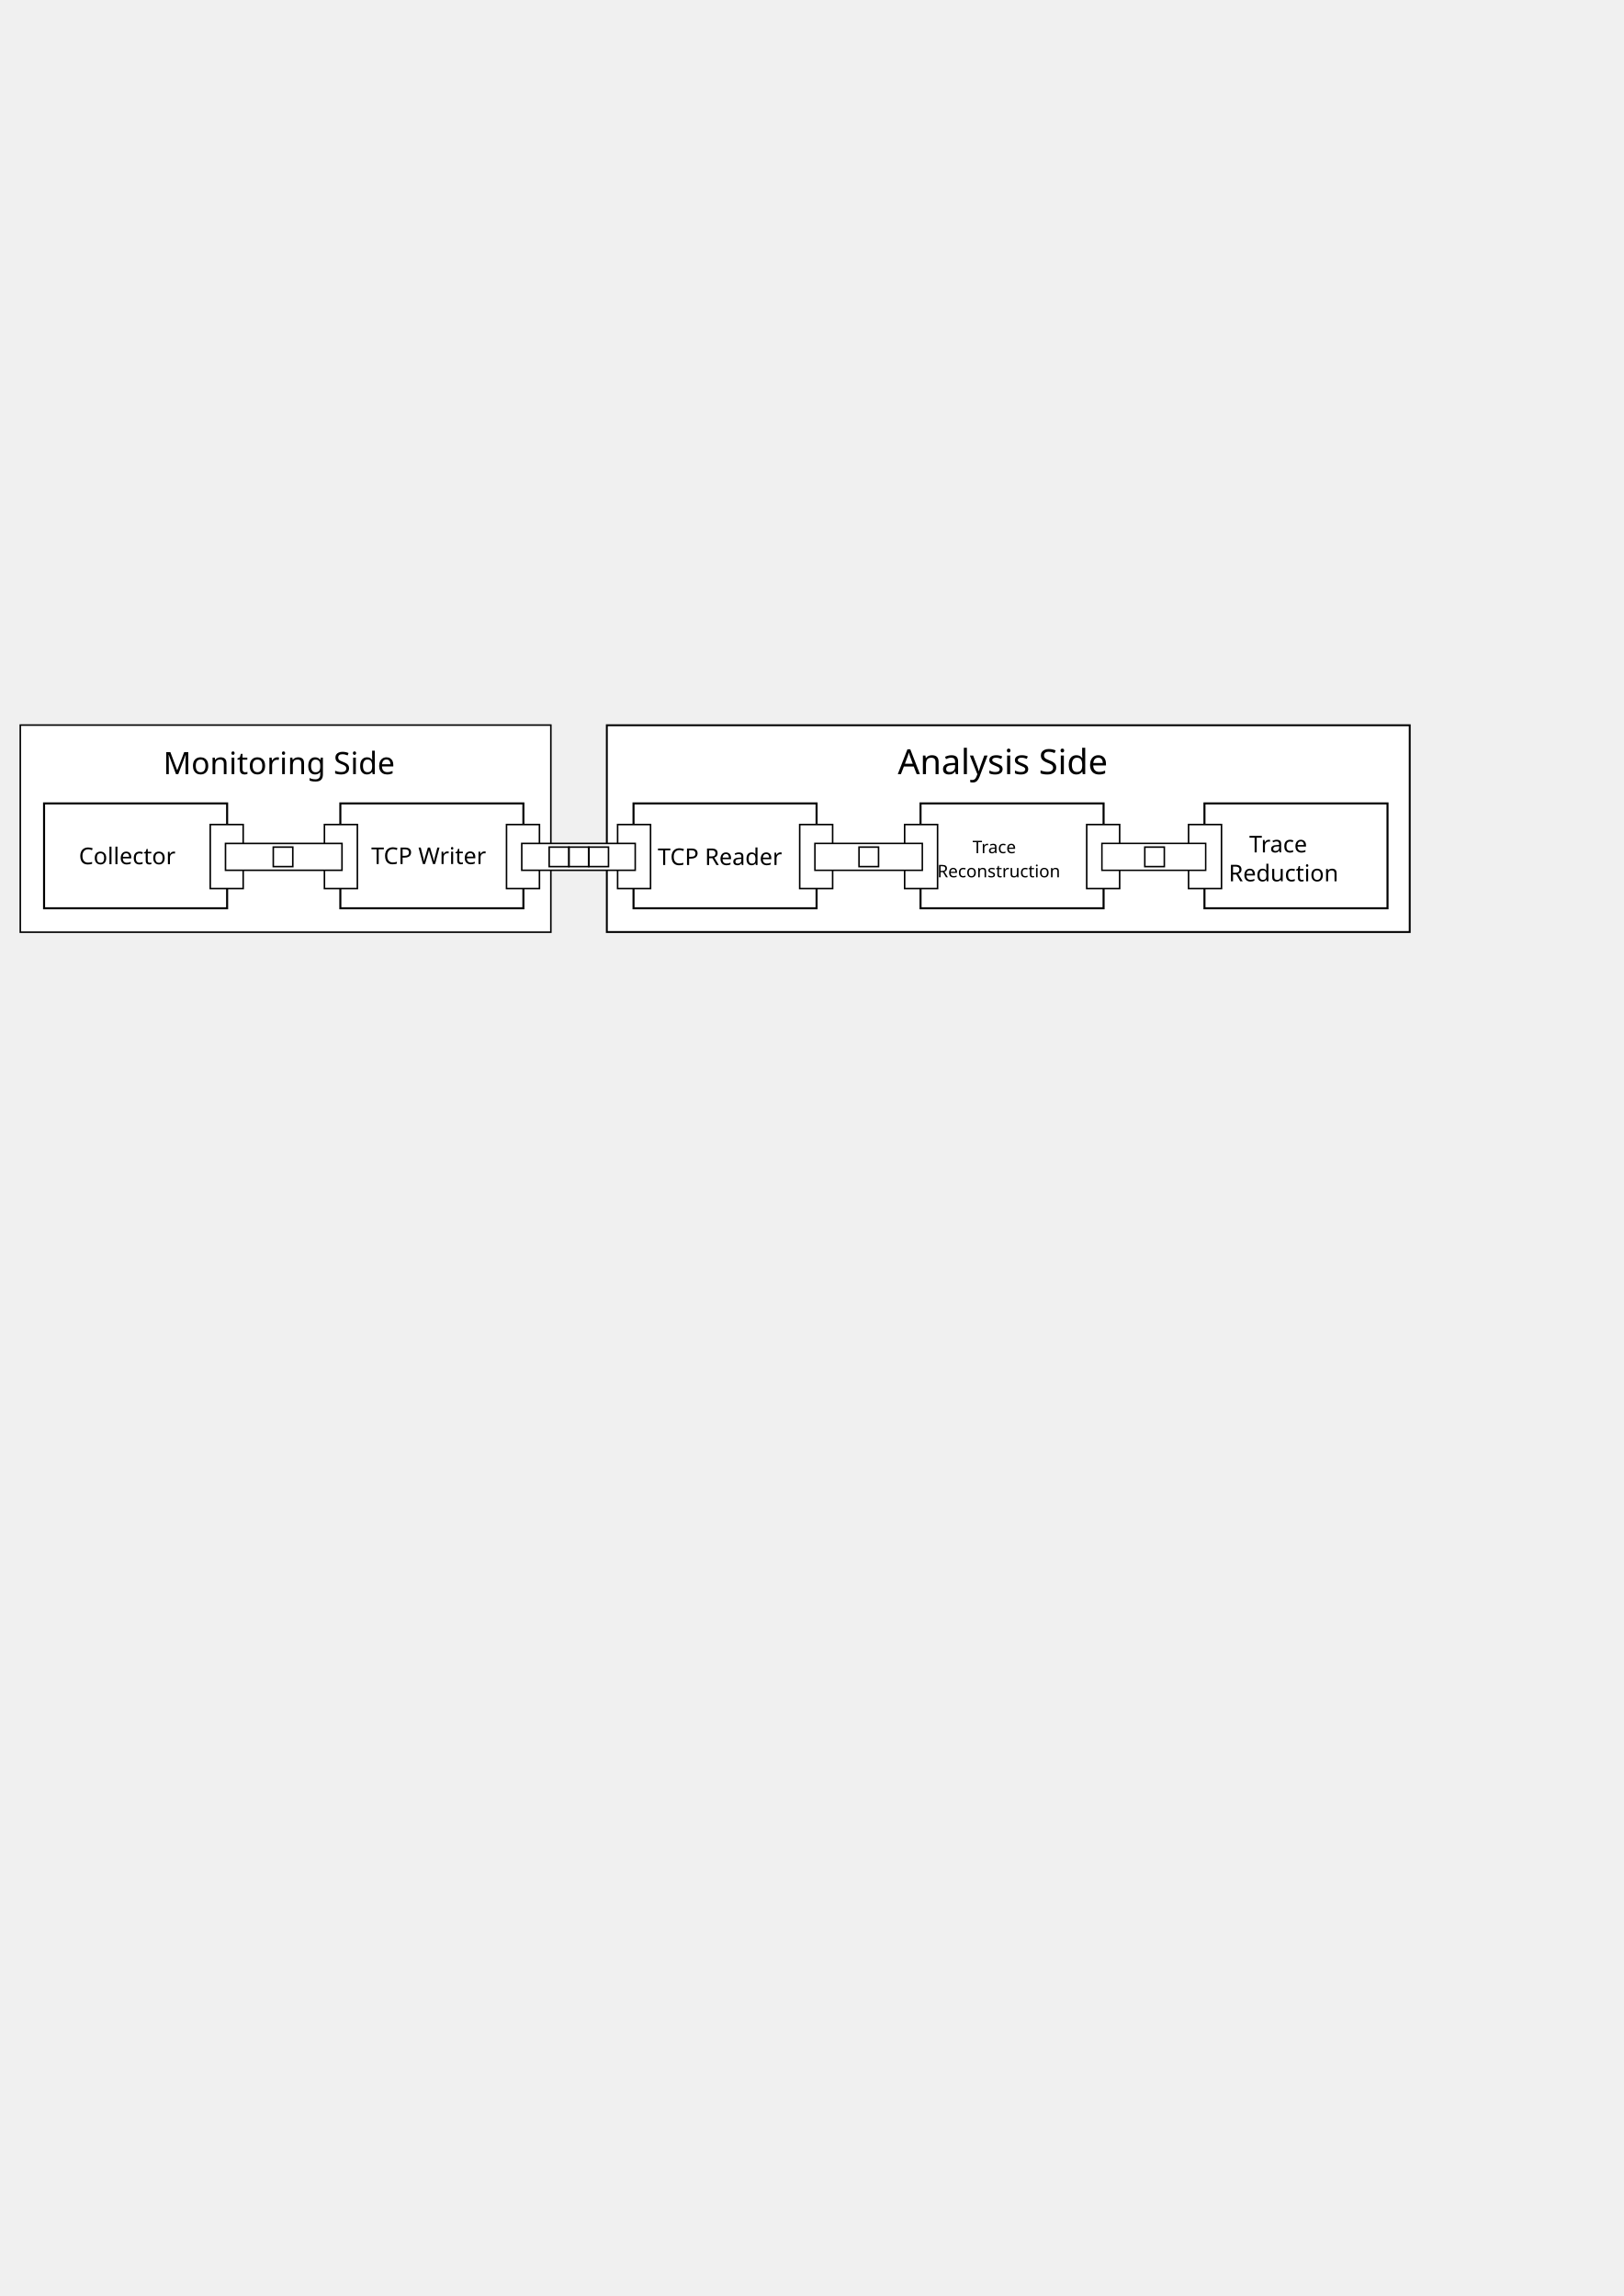
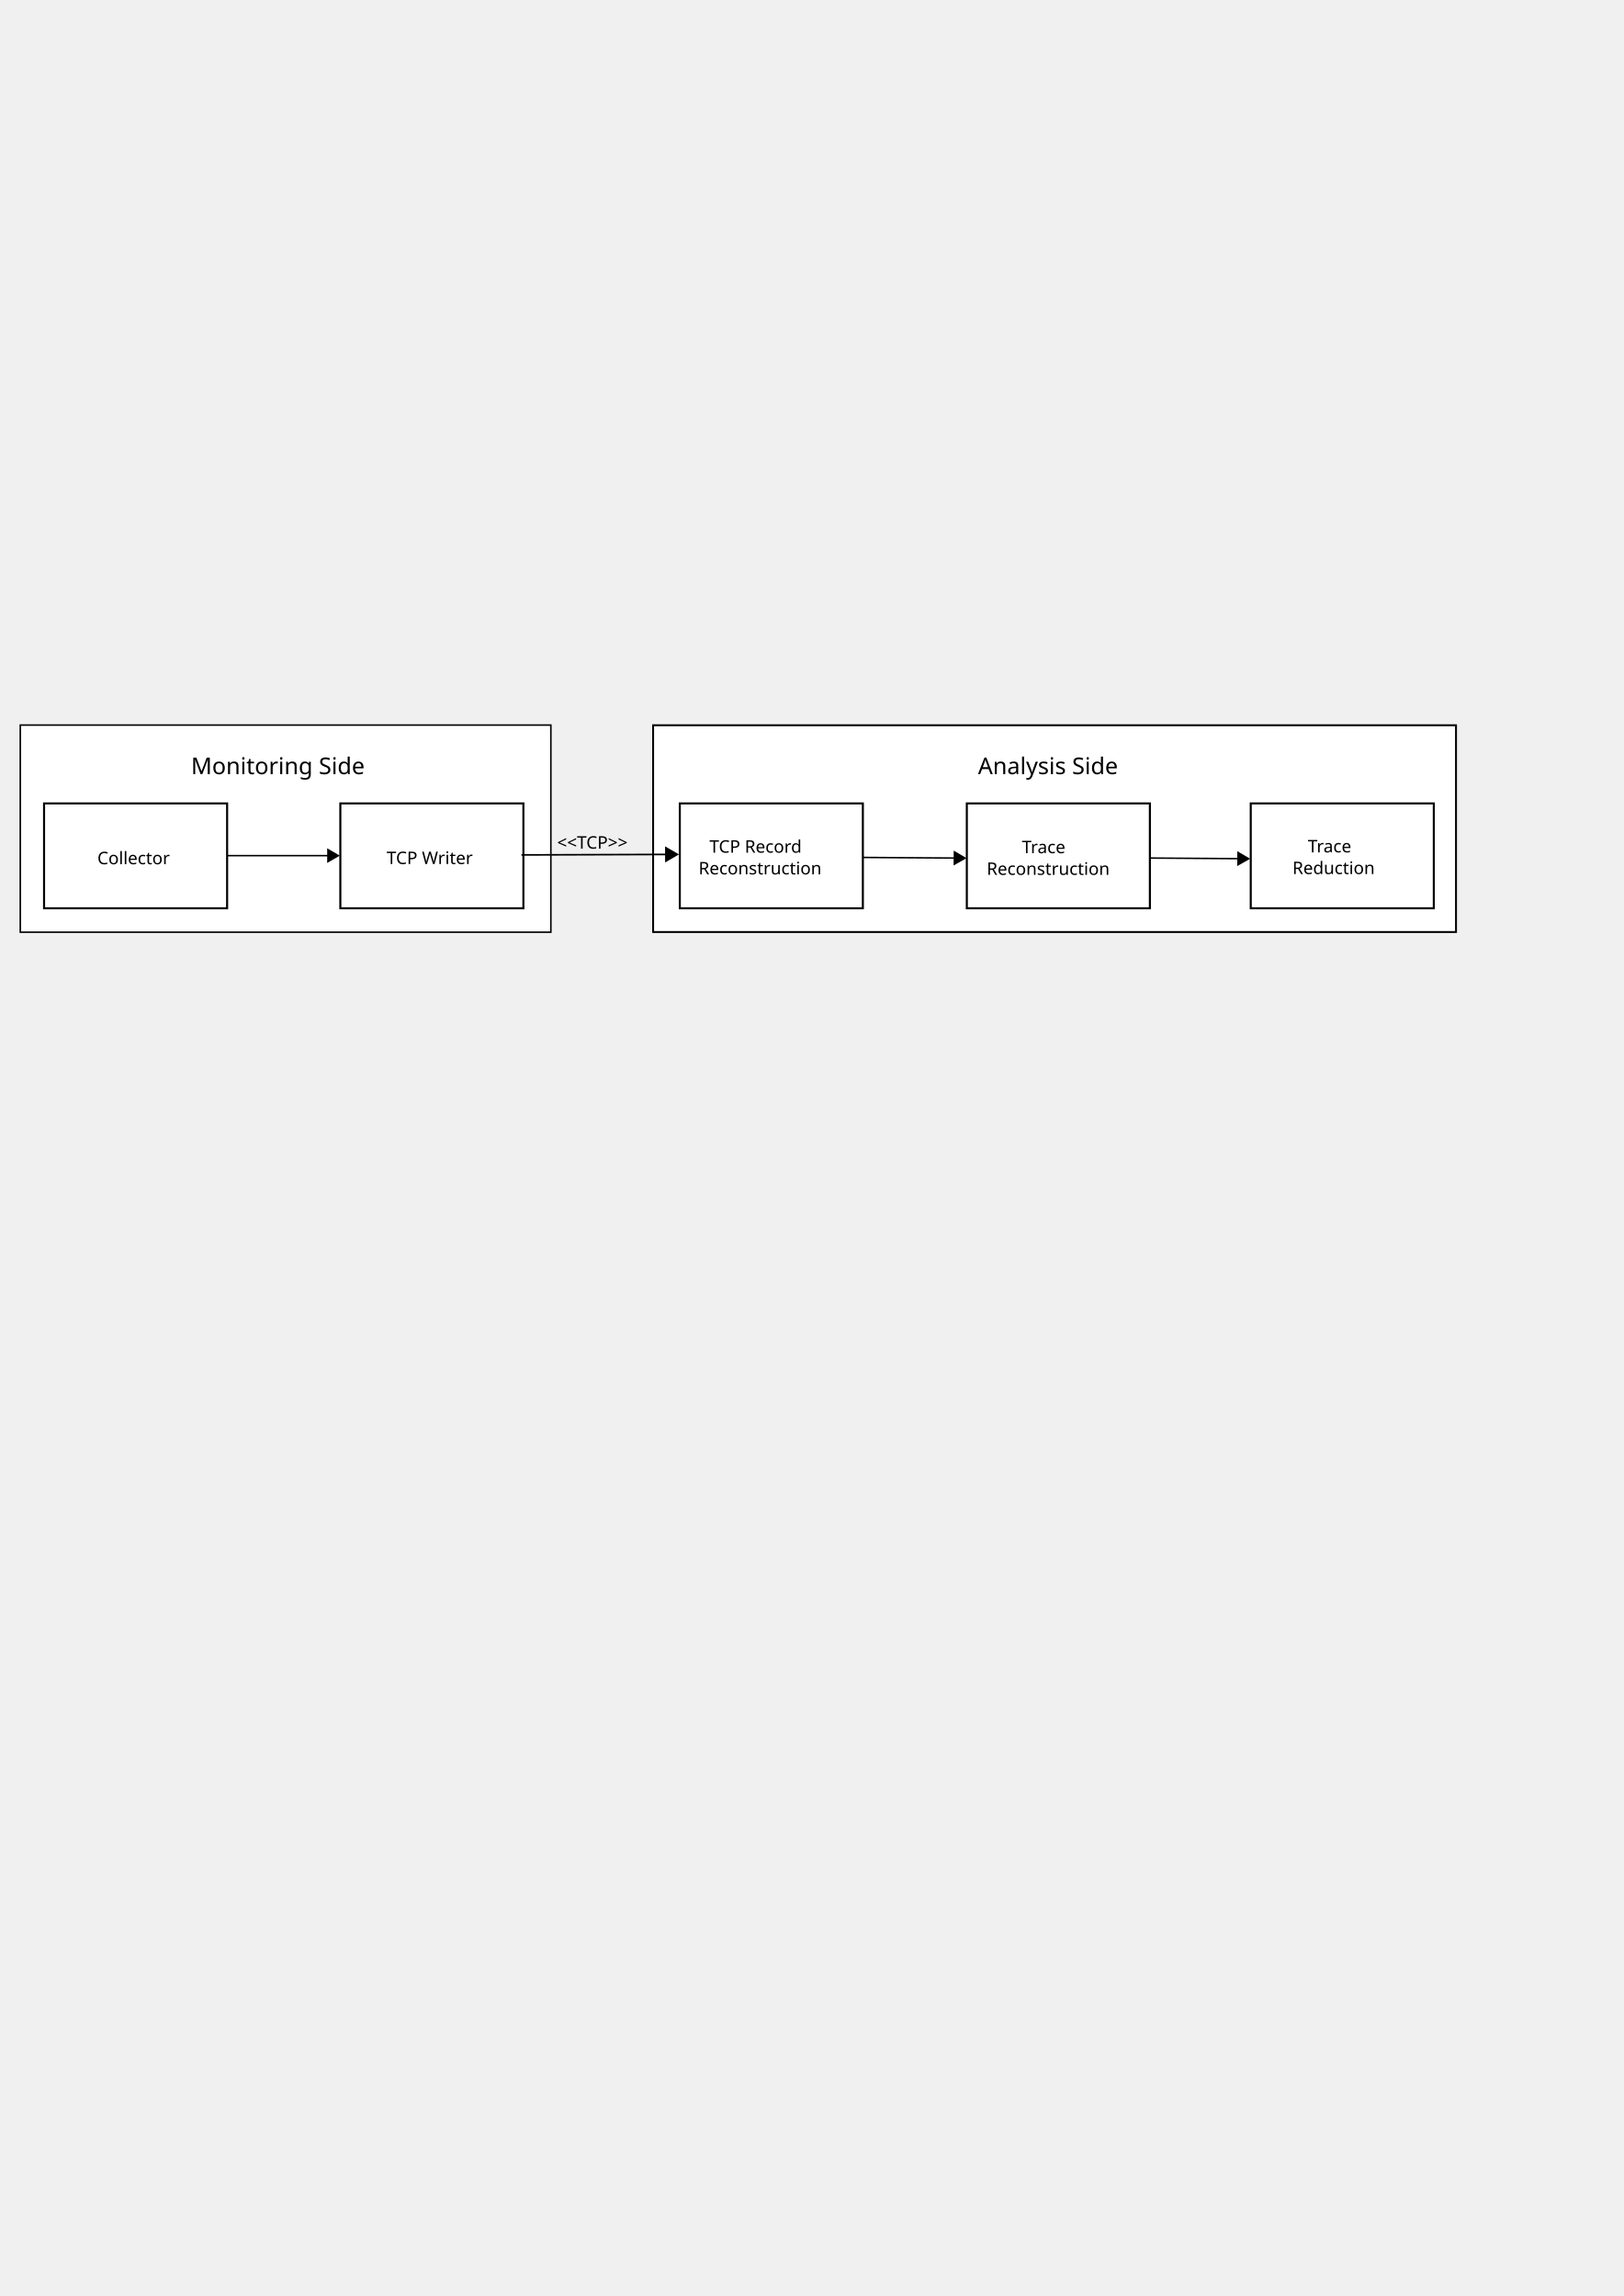
<svg xmlns="http://www.w3.org/2000/svg" width="297mm" height="420mm" viewBox="0 0 1052.362 1488.189" id="svg4264" version="1.1">
-   <defs id="defs4266" />
+   <defs id="defs4266">
+     <marker orient="auto" refY="0.0" refX="0.0" id="marker5620" style="overflow:visible">
+       <path id="path5622" d="M 5.77,0.0 L -2.88,5.0 L -2.88,-5.0 L 5.77,0.0 z " style="fill-rule:evenodd;stroke:#000000;stroke-width:1pt;stroke-opacity:1;fill:#000000;fill-opacity:1" transform="scale(0.8)" />
+     </marker>
+     <marker style="overflow:visible" id="marker5478" refX="0.0" refY="0.0" orient="auto">
+       <path transform="scale(0.8)" style="fill-rule:evenodd;stroke:#000000;stroke-width:1pt;stroke-opacity:1;fill:#000000;fill-opacity:1" d="M 5.77,0.0 L -2.88,5.0 L -2.88,-5.0 L 5.77,0.0 z " id="path5480" />
+     </marker>
+     <marker style="overflow:visible" id="marker5372" refX="0.0" refY="0.0" orient="auto">
+       <path transform="scale(0.8)" style="fill-rule:evenodd;stroke:#000000;stroke-width:1pt;stroke-opacity:1;fill:#000000;fill-opacity:1" d="M 5.77,0.0 L -2.88,5.0 L -2.88,-5.0 L 5.77,0.0 z " id="path5374" />
+     </marker>
+     <marker orient="auto" refY="0.0" refX="0.0" id="TriangleOutL" style="overflow:visible">
+       <path id="path5146" d="M 5.77,0.0 L -2.88,5.0 L -2.88,-5.0 L 5.77,0.0 z " style="fill-rule:evenodd;stroke:#000000;stroke-width:1pt;stroke-opacity:1;fill:#000000;fill-opacity:1" transform="scale(0.8)" />
+     </marker>
+     <marker orient="auto" refY="0.0" refX="0.0" id="TriangleOutM" style="overflow:visible">
+       <path id="path5149" d="M 5.77,0.0 L -2.88,5.0 L -2.88,-5.0 L 5.77,0.0 z " style="fill-rule:evenodd;stroke:#000000;stroke-width:1pt;stroke-opacity:1;fill:#000000;fill-opacity:1" transform="scale(0.4)" />
+     </marker>
+   </defs>
  <g id="layer1" transform="translate(0,435.8264)">
-     <rect y="34.258" x="393.265" height="134.017" width="520.319" id="rect4873" style="fill:#ffffff;fill-opacity:1;stroke:#000000;stroke-width:1.229;stroke-linecap:butt;stroke-linejoin:miter;stroke-miterlimit:4;stroke-dasharray:none;stroke-dashoffset:0;stroke-opacity:1" />
+     <rect y="34.258" x="423.265" height="134.017" width="520.319" id="rect4873" style="fill:#ffffff;fill-opacity:1;stroke:#000000;stroke-width:1.229;stroke-linecap:butt;stroke-linejoin:miter;stroke-miterlimit:4;stroke-dasharray:none;stroke-dashoffset:0;stroke-opacity:1" />
    <rect style="fill:#ffffff;fill-opacity:1;stroke:#000000;stroke-width:1;stroke-linecap:butt;stroke-linejoin:miter;stroke-miterlimit:4;stroke-dasharray:none;stroke-dashoffset:0;stroke-opacity:1" id="rect4871" width="343.836" height="134.247" x="13.151" y="34.143" />
    <rect style="fill:#ffffff;fill-opacity:1;stroke:#000000;stroke-width:1.327;stroke-linecap:butt;stroke-linejoin:miter;stroke-miterlimit:4;stroke-dasharray:none;stroke-dashoffset:0;stroke-opacity:1" id="rect4812" width="118.631" height="67.969" x="28.558" y="84.92" />
    <rect y="84.92" x="220.558" height="67.969" width="118.631" id="rect4823" style="fill:#ffffff;fill-opacity:1;stroke:#000000;stroke-width:1.327;stroke-linecap:butt;stroke-linejoin:miter;stroke-miterlimit:4;stroke-dasharray:none;stroke-dashoffset:0;stroke-opacity:1" />
-     <rect style="fill:#ffffff;fill-opacity:1;stroke:#000000;stroke-width:1.327;stroke-linecap:butt;stroke-linejoin:miter;stroke-miterlimit:4;stroke-dasharray:none;stroke-dashoffset:0;stroke-opacity:1" id="rect4825" width="118.631" height="67.969" x="410.558" y="84.92" />
-     <rect y="84.92" x="596.558" height="67.969" width="118.631" id="rect4827" style="fill:#ffffff;fill-opacity:1;stroke:#000000;stroke-width:1.327;stroke-linecap:butt;stroke-linejoin:miter;stroke-miterlimit:4;stroke-dasharray:none;stroke-dashoffset:0;stroke-opacity:1" />
-     <rect style="fill:#ffffff;fill-opacity:1;stroke:#000000;stroke-width:1.327;stroke-linecap:butt;stroke-linejoin:miter;stroke-miterlimit:4;stroke-dasharray:none;stroke-dashoffset:0;stroke-opacity:1" id="rect4829" width="118.631" height="67.969" x="780.558" y="84.92" />
-     <rect style="fill:#ffffff;fill-opacity:1;stroke:#000000;stroke-width:1;stroke-linecap:butt;stroke-linejoin:miter;stroke-miterlimit:4;stroke-dasharray:none;stroke-dashoffset:0;stroke-opacity:1" id="rect4831" width="21.344" height="41.502" x="136.253" y="98.608" />
-     <rect y="98.608" x="210.253" height="41.502" width="21.344" id="rect4833" style="fill:#ffffff;fill-opacity:1;stroke:#000000;stroke-width:1;stroke-linecap:butt;stroke-linejoin:miter;stroke-miterlimit:4;stroke-dasharray:none;stroke-dashoffset:0;stroke-opacity:1" />
-     <rect style="fill:#ffffff;fill-opacity:1;stroke:#000000;stroke-width:1;stroke-linecap:butt;stroke-linejoin:miter;stroke-miterlimit:4;stroke-dasharray:none;stroke-dashoffset:0;stroke-opacity:1" id="rect4835" width="21.344" height="41.502" x="328.253" y="98.608" />
-     <rect y="98.608" x="400.253" height="41.502" width="21.344" id="rect4837" style="fill:#ffffff;fill-opacity:1;stroke:#000000;stroke-width:1;stroke-linecap:butt;stroke-linejoin:miter;stroke-miterlimit:4;stroke-dasharray:none;stroke-dashoffset:0;stroke-opacity:1" />
-     <rect style="fill:#ffffff;fill-opacity:1;stroke:#000000;stroke-width:1;stroke-linecap:butt;stroke-linejoin:miter;stroke-miterlimit:4;stroke-dasharray:none;stroke-dashoffset:0;stroke-opacity:1" id="rect4839" width="21.344" height="41.502" x="518.253" y="98.608" />
-     <rect y="98.608" x="586.253" height="41.502" width="21.344" id="rect4841" style="fill:#ffffff;fill-opacity:1;stroke:#000000;stroke-width:1;stroke-linecap:butt;stroke-linejoin:miter;stroke-miterlimit:4;stroke-dasharray:none;stroke-dashoffset:0;stroke-opacity:1" />
-     <rect style="fill:#ffffff;fill-opacity:1;stroke:#000000;stroke-width:1;stroke-linecap:butt;stroke-linejoin:miter;stroke-miterlimit:4;stroke-dasharray:none;stroke-dashoffset:0;stroke-opacity:1" id="rect4843" width="21.344" height="41.502" x="704.253" y="98.608" />
-     <rect y="98.608" x="770.253" height="41.502" width="21.344" id="rect4845" style="fill:#ffffff;fill-opacity:1;stroke:#000000;stroke-width:1;stroke-linecap:butt;stroke-linejoin:miter;stroke-miterlimit:4;stroke-dasharray:none;stroke-dashoffset:0;stroke-opacity:1" />
-     <rect style="fill:#ffffff;fill-opacity:1;stroke:#000000;stroke-width:1;stroke-linecap:butt;stroke-linejoin:miter;stroke-miterlimit:4;stroke-dasharray:none;stroke-dashoffset:0;stroke-opacity:1" id="rect4847" width="75.494" height="17.391" x="146.134" y="110.861" />
-     <rect y="110.854" x="338.128" height="17.404" width="73.531" id="rect4849" style="fill:#ffffff;fill-opacity:1;stroke:#000000;stroke-width:0.987;stroke-linecap:butt;stroke-linejoin:miter;stroke-miterlimit:4;stroke-dasharray:none;stroke-dashoffset:0;stroke-opacity:1" />
-     <rect style="fill:#ffffff;fill-opacity:1;stroke:#000000;stroke-width:0.961;stroke-linecap:butt;stroke-linejoin:miter;stroke-miterlimit:4;stroke-dasharray:none;stroke-dashoffset:0;stroke-opacity:1" id="rect4851" width="69.604" height="17.43" x="528.115" y="110.841" />
-     <rect y="110.833" x="714.107" height="17.446" width="67.248" id="rect4853" style="fill:#ffffff;fill-opacity:1;stroke:#000000;stroke-width:0.945;stroke-linecap:butt;stroke-linejoin:miter;stroke-miterlimit:4;stroke-dasharray:none;stroke-dashoffset:0;stroke-opacity:1" />
-     <rect style="fill:#ffffff;fill-opacity:1;stroke:#000000;stroke-width:1;stroke-linecap:butt;stroke-linejoin:miter;stroke-miterlimit:4;stroke-dasharray:none;stroke-dashoffset:0;stroke-opacity:1" id="rect4857" width="12.648" height="12.648" x="177.098" y="113.232" />
-     <rect y="113.232" x="368.798" height="12.648" width="12.648" id="rect4859" style="fill:#ffffff;fill-opacity:1;stroke:#000000;stroke-width:1;stroke-linecap:butt;stroke-linejoin:miter;stroke-miterlimit:4;stroke-dasharray:none;stroke-dashoffset:0;stroke-opacity:1" />
-     <rect style="fill:#ffffff;fill-opacity:1;stroke:#000000;stroke-width:1;stroke-linecap:butt;stroke-linejoin:miter;stroke-miterlimit:4;stroke-dasharray:none;stroke-dashoffset:0;stroke-opacity:1" id="rect4861" width="12.648" height="12.648" x="381.698" y="113.232" />
-     <rect y="113.232" x="355.898" height="12.648" width="12.648" id="rect4863" style="fill:#ffffff;fill-opacity:1;stroke:#000000;stroke-width:1;stroke-linecap:butt;stroke-linejoin:miter;stroke-miterlimit:4;stroke-dasharray:none;stroke-dashoffset:0;stroke-opacity:1" />
-     <rect y="113.232" x="556.698" height="12.648" width="12.648" id="rect4865" style="fill:#ffffff;fill-opacity:1;stroke:#000000;stroke-width:1;stroke-linecap:butt;stroke-linejoin:miter;stroke-miterlimit:4;stroke-dasharray:none;stroke-dashoffset:0;stroke-opacity:1" />
-     <rect style="fill:#ffffff;fill-opacity:1;stroke:#000000;stroke-width:1;stroke-linecap:butt;stroke-linejoin:miter;stroke-miterlimit:4;stroke-dasharray:none;stroke-dashoffset:0;stroke-opacity:1" id="rect4867" width="12.648" height="12.648" x="741.898" y="113.232" />
+     <rect style="fill:#ffffff;fill-opacity:1;stroke:#000000;stroke-width:1.327;stroke-linecap:butt;stroke-linejoin:miter;stroke-miterlimit:4;stroke-dasharray:none;stroke-dashoffset:0;stroke-opacity:1" id="rect4825" width="118.631" height="67.969" x="440.558" y="84.92" />
+     <rect y="84.92" x="626.558" height="67.969" width="118.631" id="rect4827" style="fill:#ffffff;fill-opacity:1;stroke:#000000;stroke-width:1.327;stroke-linecap:butt;stroke-linejoin:miter;stroke-miterlimit:4;stroke-dasharray:none;stroke-dashoffset:0;stroke-opacity:1" />
+     <rect style="fill:#ffffff;fill-opacity:1;stroke:#000000;stroke-width:1.327;stroke-linecap:butt;stroke-linejoin:miter;stroke-miterlimit:4;stroke-dasharray:none;stroke-dashoffset:0;stroke-opacity:1" id="rect4829" width="118.631" height="67.969" x="810.558" y="84.92" />
    <text xml:space="preserve" style="font-style:normal;font-weight:normal;font-size:13.75px;line-height:125%;font-family:sans-serif;letter-spacing:0px;word-spacing:0px;fill:#000000;fill-opacity:1;stroke:none;stroke-width:1px;stroke-linecap:butt;stroke-linejoin:miter;stroke-opacity:1" x="90.411" y="67.431" id="text4875">
      <tspan id="tspan4877" x="90.411" y="67.431" />
    </text>
-     <text xml:space="preserve" style="font-style:normal;font-weight:normal;font-size:20px;line-height:125%;font-family:sans-serif;letter-spacing:0px;word-spacing:0px;fill:#000000;fill-opacity:1;stroke:none;stroke-width:1px;stroke-linecap:butt;stroke-linejoin:miter;stroke-opacity:1" x="105.808" y="65.952" id="text4879">
-       <tspan id="tspan4881" x="105.808" y="65.952">Monitoring Side</tspan>
+     <text xml:space="preserve" style="font-style:normal;font-weight:normal;font-size:15px;line-height:125%;font-family:sans-serif;letter-spacing:0px;word-spacing:0px;fill:#000000;fill-opacity:1;stroke:none;stroke-width:1px;stroke-linecap:butt;stroke-linejoin:miter;stroke-opacity:1" x="123.808" y="65.952" id="text4879">
+       <tspan id="tspan4881" x="123.808" y="65.952">Monitoring Side</tspan>
    </text>
-     <text id="text4883" y="65.952" x="581.808" style="font-style:normal;font-weight:normal;font-size:22.5px;line-height:125%;font-family:sans-serif;letter-spacing:0px;word-spacing:0px;fill:#000000;fill-opacity:1;stroke:none;stroke-width:1px;stroke-linecap:butt;stroke-linejoin:miter;stroke-opacity:1" xml:space="preserve">
-       <tspan y="65.952" x="581.808" id="tspan4887">Analysis Side</tspan>
+     <text id="text4883" y="65.952" x="633.808" style="font-style:normal;font-weight:normal;font-size:15px;line-height:125%;font-family:sans-serif;letter-spacing:0px;word-spacing:0px;fill:#000000;fill-opacity:1;stroke:none;stroke-width:1px;stroke-linecap:butt;stroke-linejoin:miter;stroke-opacity:1" xml:space="preserve">
+       <tspan y="65.952" x="633.808" id="tspan4887">Analysis Side</tspan>
    </text>
-     <text xml:space="preserve" style="font-style:normal;font-weight:normal;font-size:15px;line-height:125%;font-family:sans-serif;letter-spacing:0px;word-spacing:0px;fill:#000000;fill-opacity:1;stroke:none;stroke-width:1px;stroke-linecap:butt;stroke-linejoin:miter;stroke-opacity:1;" x="51.096" y="124.335" id="text4891">
-       <tspan id="tspan4893" x="51.096" y="124.335">Collector</tspan>
+     <text xml:space="preserve" style="font-style:normal;font-weight:normal;font-size:11.25px;line-height:125%;font-family:sans-serif;letter-spacing:0px;word-spacing:0px;fill:#000000;fill-opacity:1;stroke:none;stroke-width:1px;stroke-linecap:butt;stroke-linejoin:miter;stroke-opacity:1" x="63.096" y="124.335" id="text4891">
+       <tspan id="tspan4893" x="63.096" y="124.335">Collector</tspan>
    </text>
-     <text xml:space="preserve" style="font-style:normal;font-weight:normal;font-size:15px;line-height:125%;font-family:sans-serif;letter-spacing:0px;word-spacing:0px;fill:#000000;fill-opacity:1;stroke:none;stroke-width:1px;stroke-linecap:butt;stroke-linejoin:miter;stroke-opacity:1" x="240.575" y="124.226" id="text4895">
-       <tspan id="tspan4897" x="240.575" y="124.226">TCP Writer</tspan>
+     <text xml:space="preserve" style="font-style:normal;font-weight:normal;font-size:15px;line-height:125%;font-family:sans-serif;letter-spacing:0px;word-spacing:0px;fill:#000000;fill-opacity:1;stroke:none;stroke-width:1px;stroke-linecap:butt;stroke-linejoin:miter;stroke-opacity:1" x="250.575" y="124.226" id="text4895">
+       <tspan id="tspan4897" x="250.575" y="124.226" style="font-size:11.25px">TCP Writer</tspan>
    </text>
-     <text xml:space="preserve" style="font-style:normal;font-weight:normal;font-size:16.25px;line-height:125%;font-family:sans-serif;letter-spacing:0px;word-spacing:0px;fill:#000000;fill-opacity:1;stroke:none;stroke-width:1px;stroke-linecap:butt;stroke-linejoin:miter;stroke-opacity:1" x="426.247" y="124.856" id="text4899">
-       <tspan id="tspan4901" x="426.247" y="124.856" style="font-size:15px">TCP Reader</tspan>
+     <text xml:space="preserve" style="font-style:normal;font-weight:normal;font-size:11.25px;line-height:125%;font-family:sans-serif;text-align:center;letter-spacing:0px;word-spacing:0px;text-anchor:middle;fill:#000000;fill-opacity:1;stroke:none;stroke-width:1px;stroke-linecap:butt;stroke-linejoin:miter;stroke-opacity:1" x="499.89" y="116.856" id="text4899">
+       <tspan id="tspan4901" x="499.89" y="116.856" style="font-size:11.25px;text-align:center;text-anchor:middle">TCP Record</tspan>
+       <tspan x="499.89" y="130.918" style="font-size:11.25px;text-align:center;text-anchor:middle" id="tspan4982">Reconstruction</tspan>
    </text>
-     <text xml:space="preserve" style="font-style:normal;font-weight:normal;font-size:11.25px;line-height:125%;font-family:sans-serif;text-align:center;letter-spacing:0px;word-spacing:0px;text-anchor:middle;fill:#000000;fill-opacity:1;stroke:none;stroke-width:1px;stroke-linecap:butt;stroke-linejoin:miter;stroke-opacity:1;" x="654.593" y="117.184" id="text4903">
-       <tspan id="tspan4905" x="654.593" y="117.184">Trace</tspan>
-       <tspan x="654.593" y="132.809" id="tspan4907">Reconstruction</tspan>
+     <text xml:space="preserve" style="font-style:normal;font-weight:normal;font-size:11.25px;line-height:125%;font-family:sans-serif;text-align:center;letter-spacing:0px;word-spacing:0px;text-anchor:middle;fill:#000000;fill-opacity:1;stroke:none;stroke-width:1px;stroke-linecap:butt;stroke-linejoin:miter;stroke-opacity:1" x="686.593" y="117.184" id="text4903">
+       <tspan id="tspan4905" x="686.593" y="117.184">Trace</tspan>
+       <tspan x="686.593" y="131.247" id="tspan4907">Reconstruction</tspan>
    </text>
-     <text xml:space="preserve" style="font-style:normal;font-weight:normal;font-size:15px;line-height:125%;font-family:sans-serif;text-align:center;letter-spacing:0px;word-spacing:0px;text-anchor:middle;fill:#000000;fill-opacity:1;stroke:none;stroke-width:1px;stroke-linecap:butt;stroke-linejoin:miter;stroke-opacity:1" x="841.567" y="116.664" id="text4909">
-       <tspan id="tspan4911" x="843.955" y="116.664">Trace </tspan>
-       <tspan x="841.567" y="135.414" id="tspan4913">Reduction</tspan>
+     <text xml:space="preserve" style="font-style:normal;font-weight:normal;font-size:11.25px;line-height:125%;font-family:sans-serif;text-align:center;letter-spacing:0px;word-spacing:0px;text-anchor:middle;fill:#000000;fill-opacity:1;stroke:none;stroke-width:1px;stroke-linecap:butt;stroke-linejoin:miter;stroke-opacity:1" x="871.567" y="116.664" id="text4909">
+       <tspan id="tspan4911" x="873.358" y="116.664">Trace </tspan>
+       <tspan x="871.567" y="130.726" id="tspan4913">Reduction</tspan>
+     </text>
+     <path style="fill:none;fill-rule:evenodd;stroke:#000000;stroke-width:0.965px;stroke-linecap:butt;stroke-linejoin:miter;stroke-opacity:1;marker-end:url(#TriangleOutL)" d="m 147.036,118.766 67.731,0" id="path4990" />
+     <path style="fill:none;fill-rule:evenodd;stroke:#000000;stroke-width:1.059px;stroke-linecap:butt;stroke-linejoin:miter;stroke-opacity:1;marker-end:url(#marker5372)" d="m 337.969,118.303 96.06,-0.325" id="path4994" />
+     <path style="fill:none;fill-rule:evenodd;stroke:#000000;stroke-width:0.983px;stroke-linecap:butt;stroke-linejoin:miter;stroke-opacity:1;marker-end:url(#marker5478)" d="m 559.085,119.932 61.721,0.415" id="path4996" />
+     <path style="fill:none;fill-rule:evenodd;stroke:#000000;stroke-width:0.982px;stroke-linecap:butt;stroke-linejoin:miter;stroke-opacity:1;marker-end:url(#marker5620)" d="m 745.259,120.327 59.35,0.416" id="path4998" />
+     <text xml:space="preserve" style="font-style:normal;font-weight:normal;font-size:11.25px;line-height:125%;font-family:sans-serif;letter-spacing:0px;word-spacing:0px;fill:#000000;fill-opacity:1;stroke:none;stroke-width:1px;stroke-linecap:butt;stroke-linejoin:miter;stroke-opacity:1" x="361.064" y="114.235" id="text5918">
+       <tspan id="tspan5920" x="361.064" y="114.235">&lt;&lt;TCP&gt;&gt;</tspan>
    </text>
  </g>
</svg>
